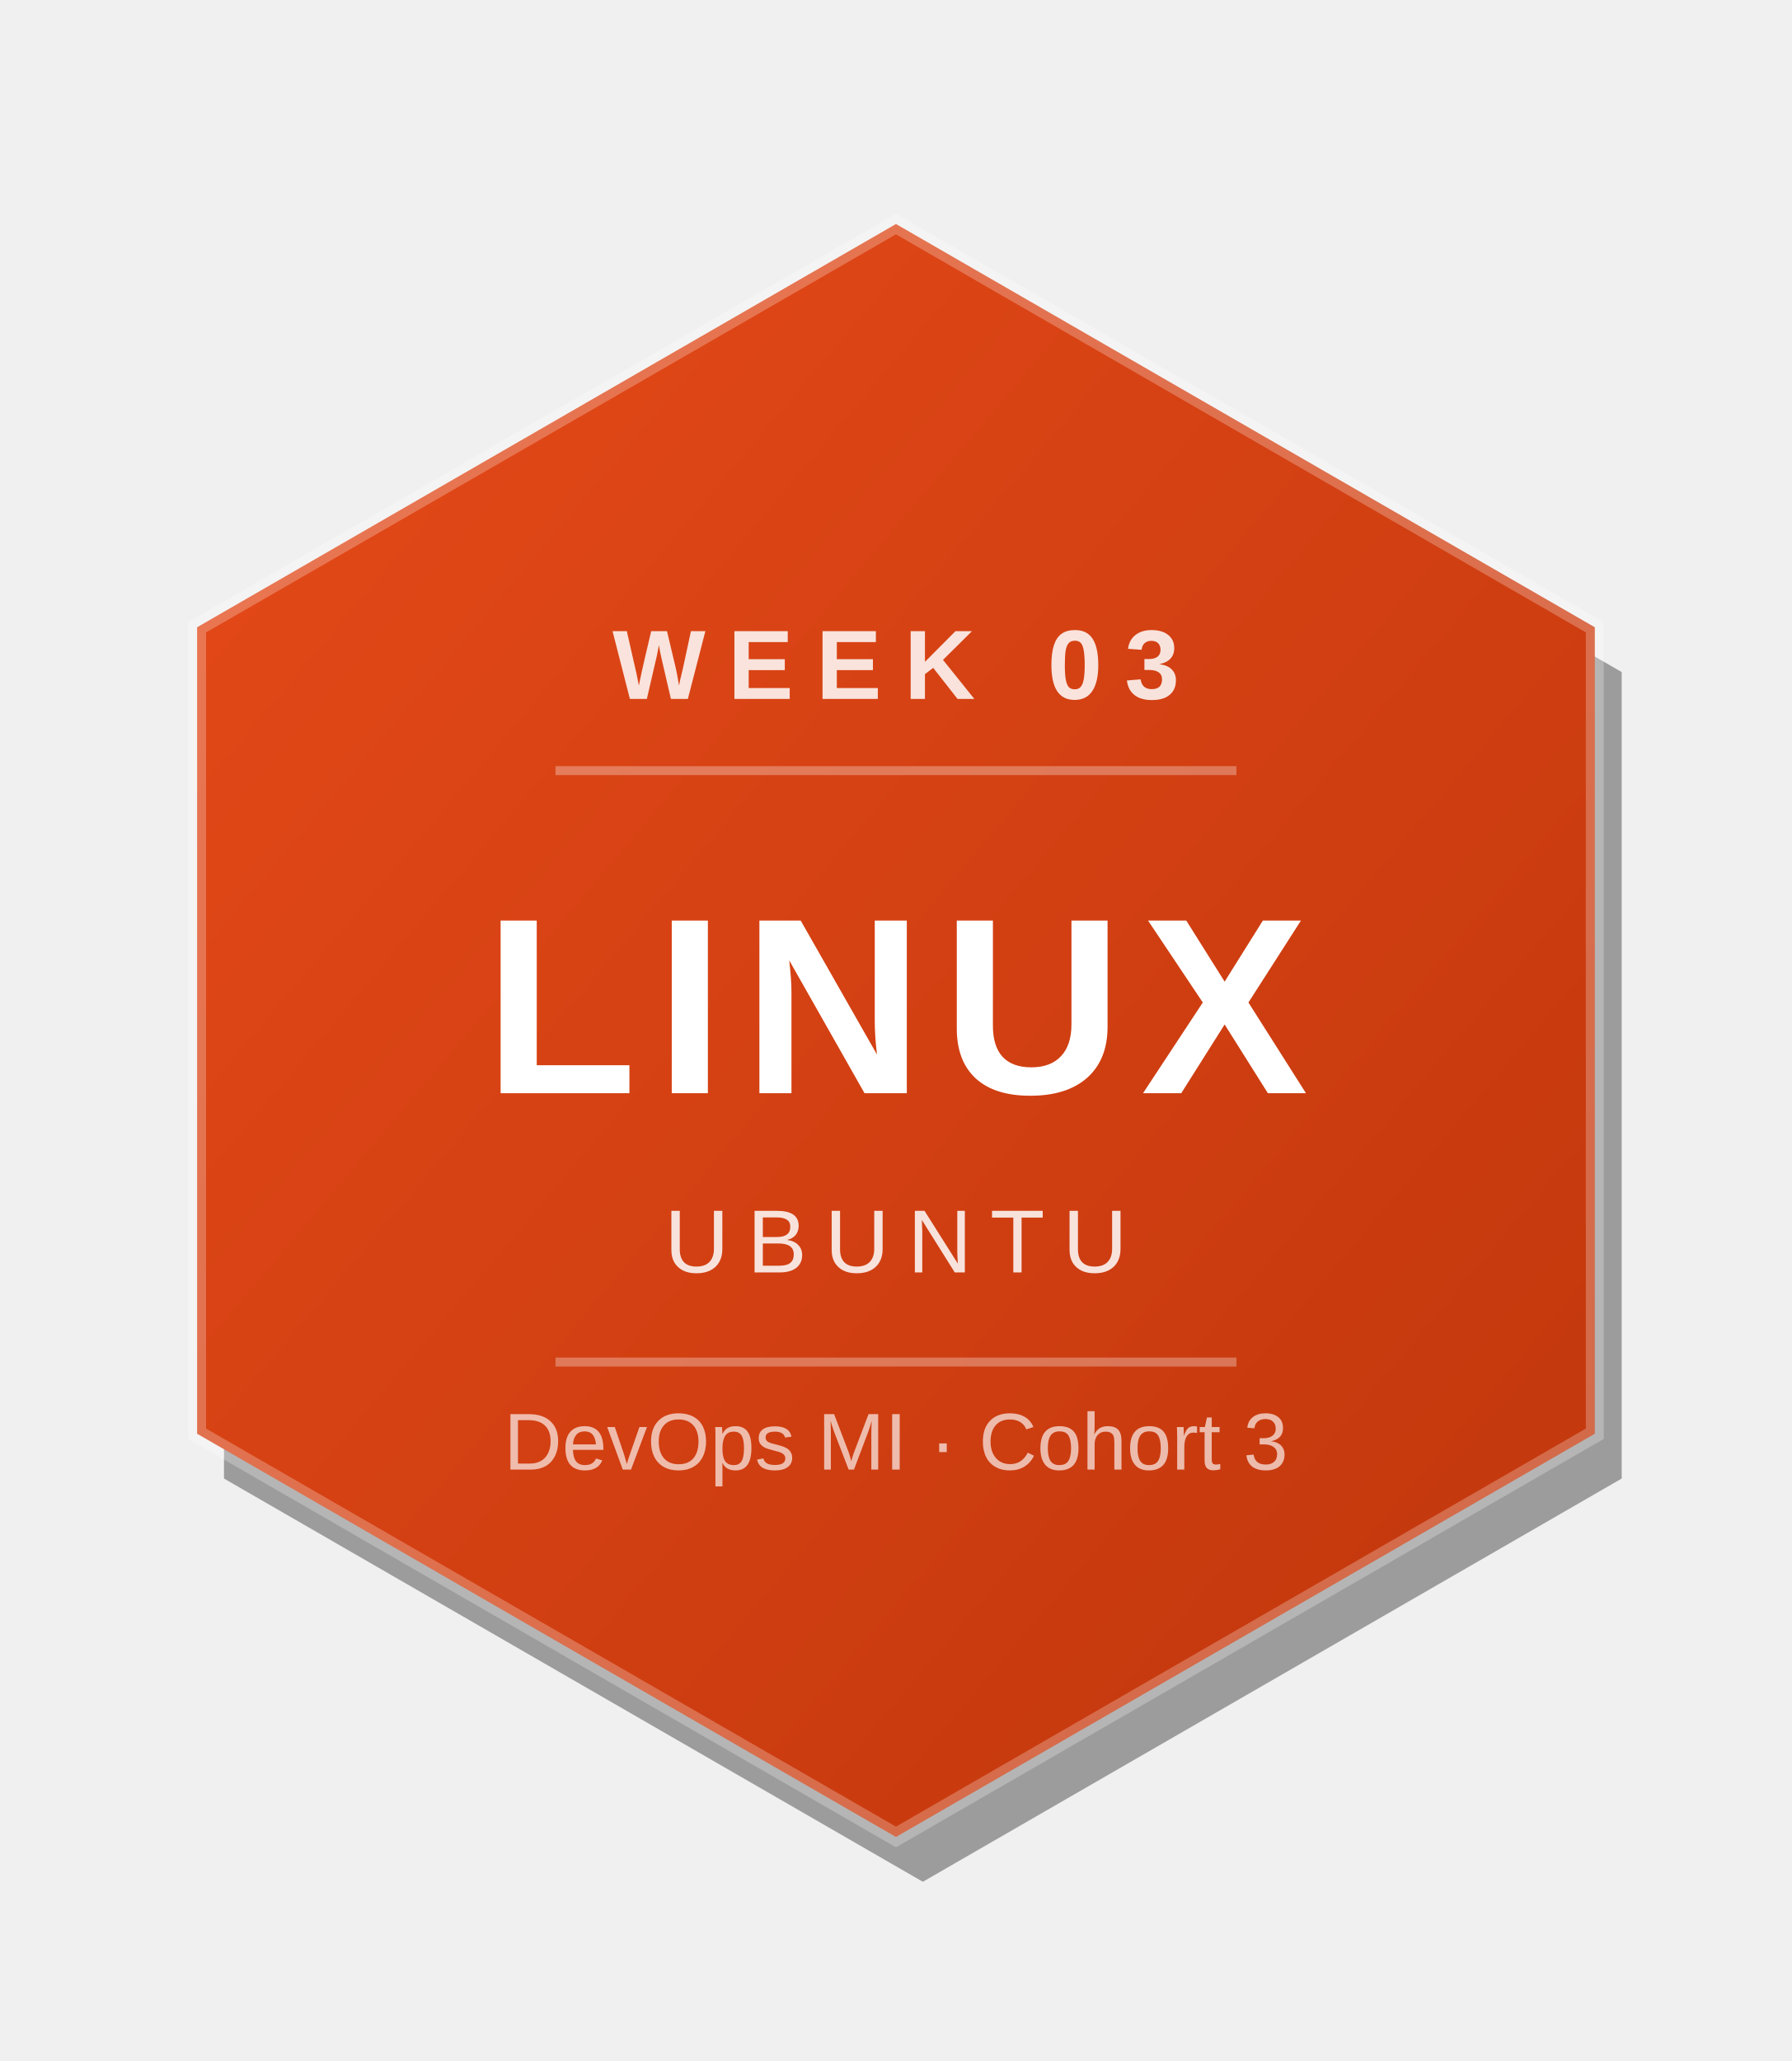
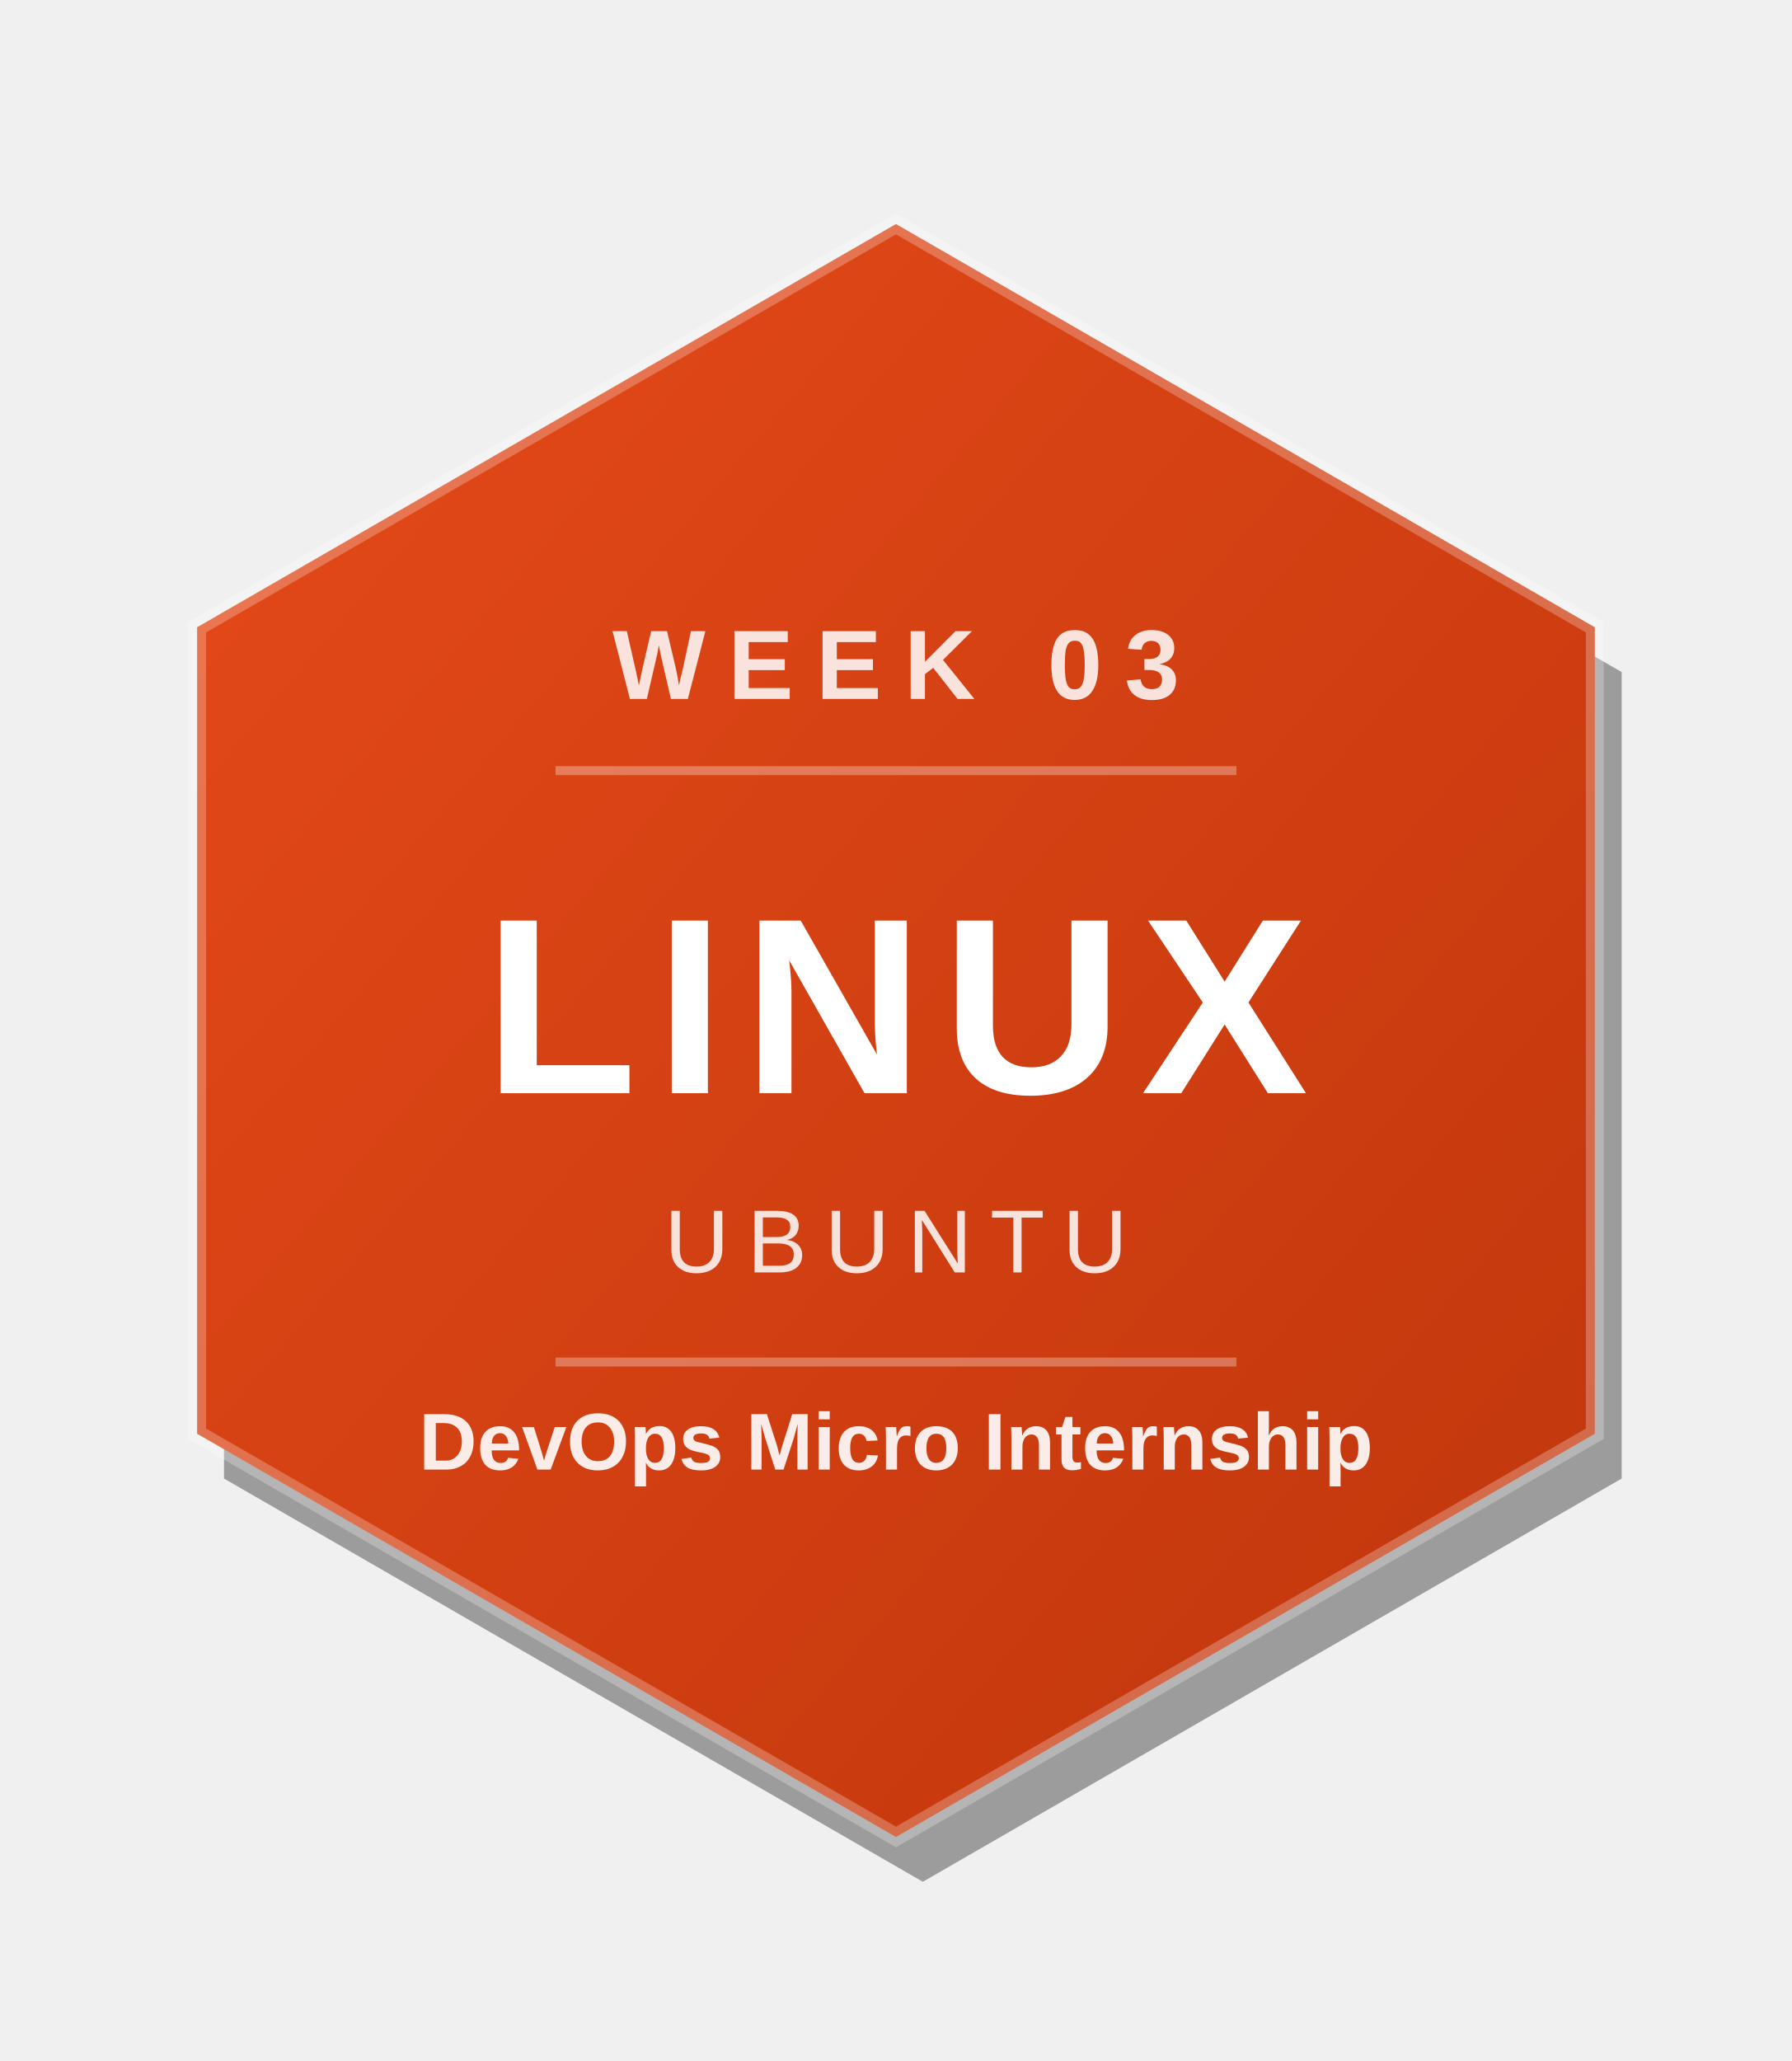
<svg xmlns="http://www.w3.org/2000/svg" viewBox="0 0 200 230" width="120" height="138">
  <defs>
    <linearGradient id="g" x1="0%" y1="0%" x2="100%" y2="100%">
      <stop offset="0%" stop-color="#E64A19" />
      <stop offset="100%" stop-color="#BF360C" />
    </linearGradient>
  </defs>
  <polygon points="103,30 181,75 181,165 103,210 25,165 25,75" fill="rgba(0,0,0,0.35)" />
  <polygon points="100,25 178,70 178,160 100,205 22,160 22,70" fill="url(#g)" />
  <polygon points="100,25 178,70 178,160 100,205 22,160 22,70" fill="none" stroke="rgba(255,255,255,0.25)" stroke-width="2" />
  <text x="100" y="78" text-anchor="middle" font-family="Arial,Helvetica,sans-serif" font-size="11" font-weight="bold" fill="rgba(255,255,255,0.85)" letter-spacing="2.5">WEEK 03</text>
  <line x1="62" y1="86" x2="138" y2="86" stroke="rgba(255,255,255,0.3)" stroke-width="1" />
  <text x="100" y="122" text-anchor="middle" font-family="Arial,Helvetica,sans-serif" font-size="28" font-weight="bold" fill="white" letter-spacing="2">LINUX</text>
  <text x="100" y="142" text-anchor="middle" font-family="Arial,Helvetica,sans-serif" font-size="10" fill="rgba(255,255,255,0.85)" letter-spacing="2">UBUNTU</text>
  <line x1="62" y1="152" x2="138" y2="152" stroke="rgba(255,255,255,0.3)" stroke-width="1" />
-   <text x="100" y="164" text-anchor="middle" font-family="Arial,Helvetica,sans-serif" font-size="9" fill="rgba(255,255,255,0.65)">DevOps MI · Cohort 3</text>
+   <text x="100" y="164" text-anchor="middle" font-family="Arial,Helvetica,sans-serif" font-size="9" font-weight="bold" fill="rgba(255,255,255,0.9)">DevOps Micro Internship</text>
</svg>
